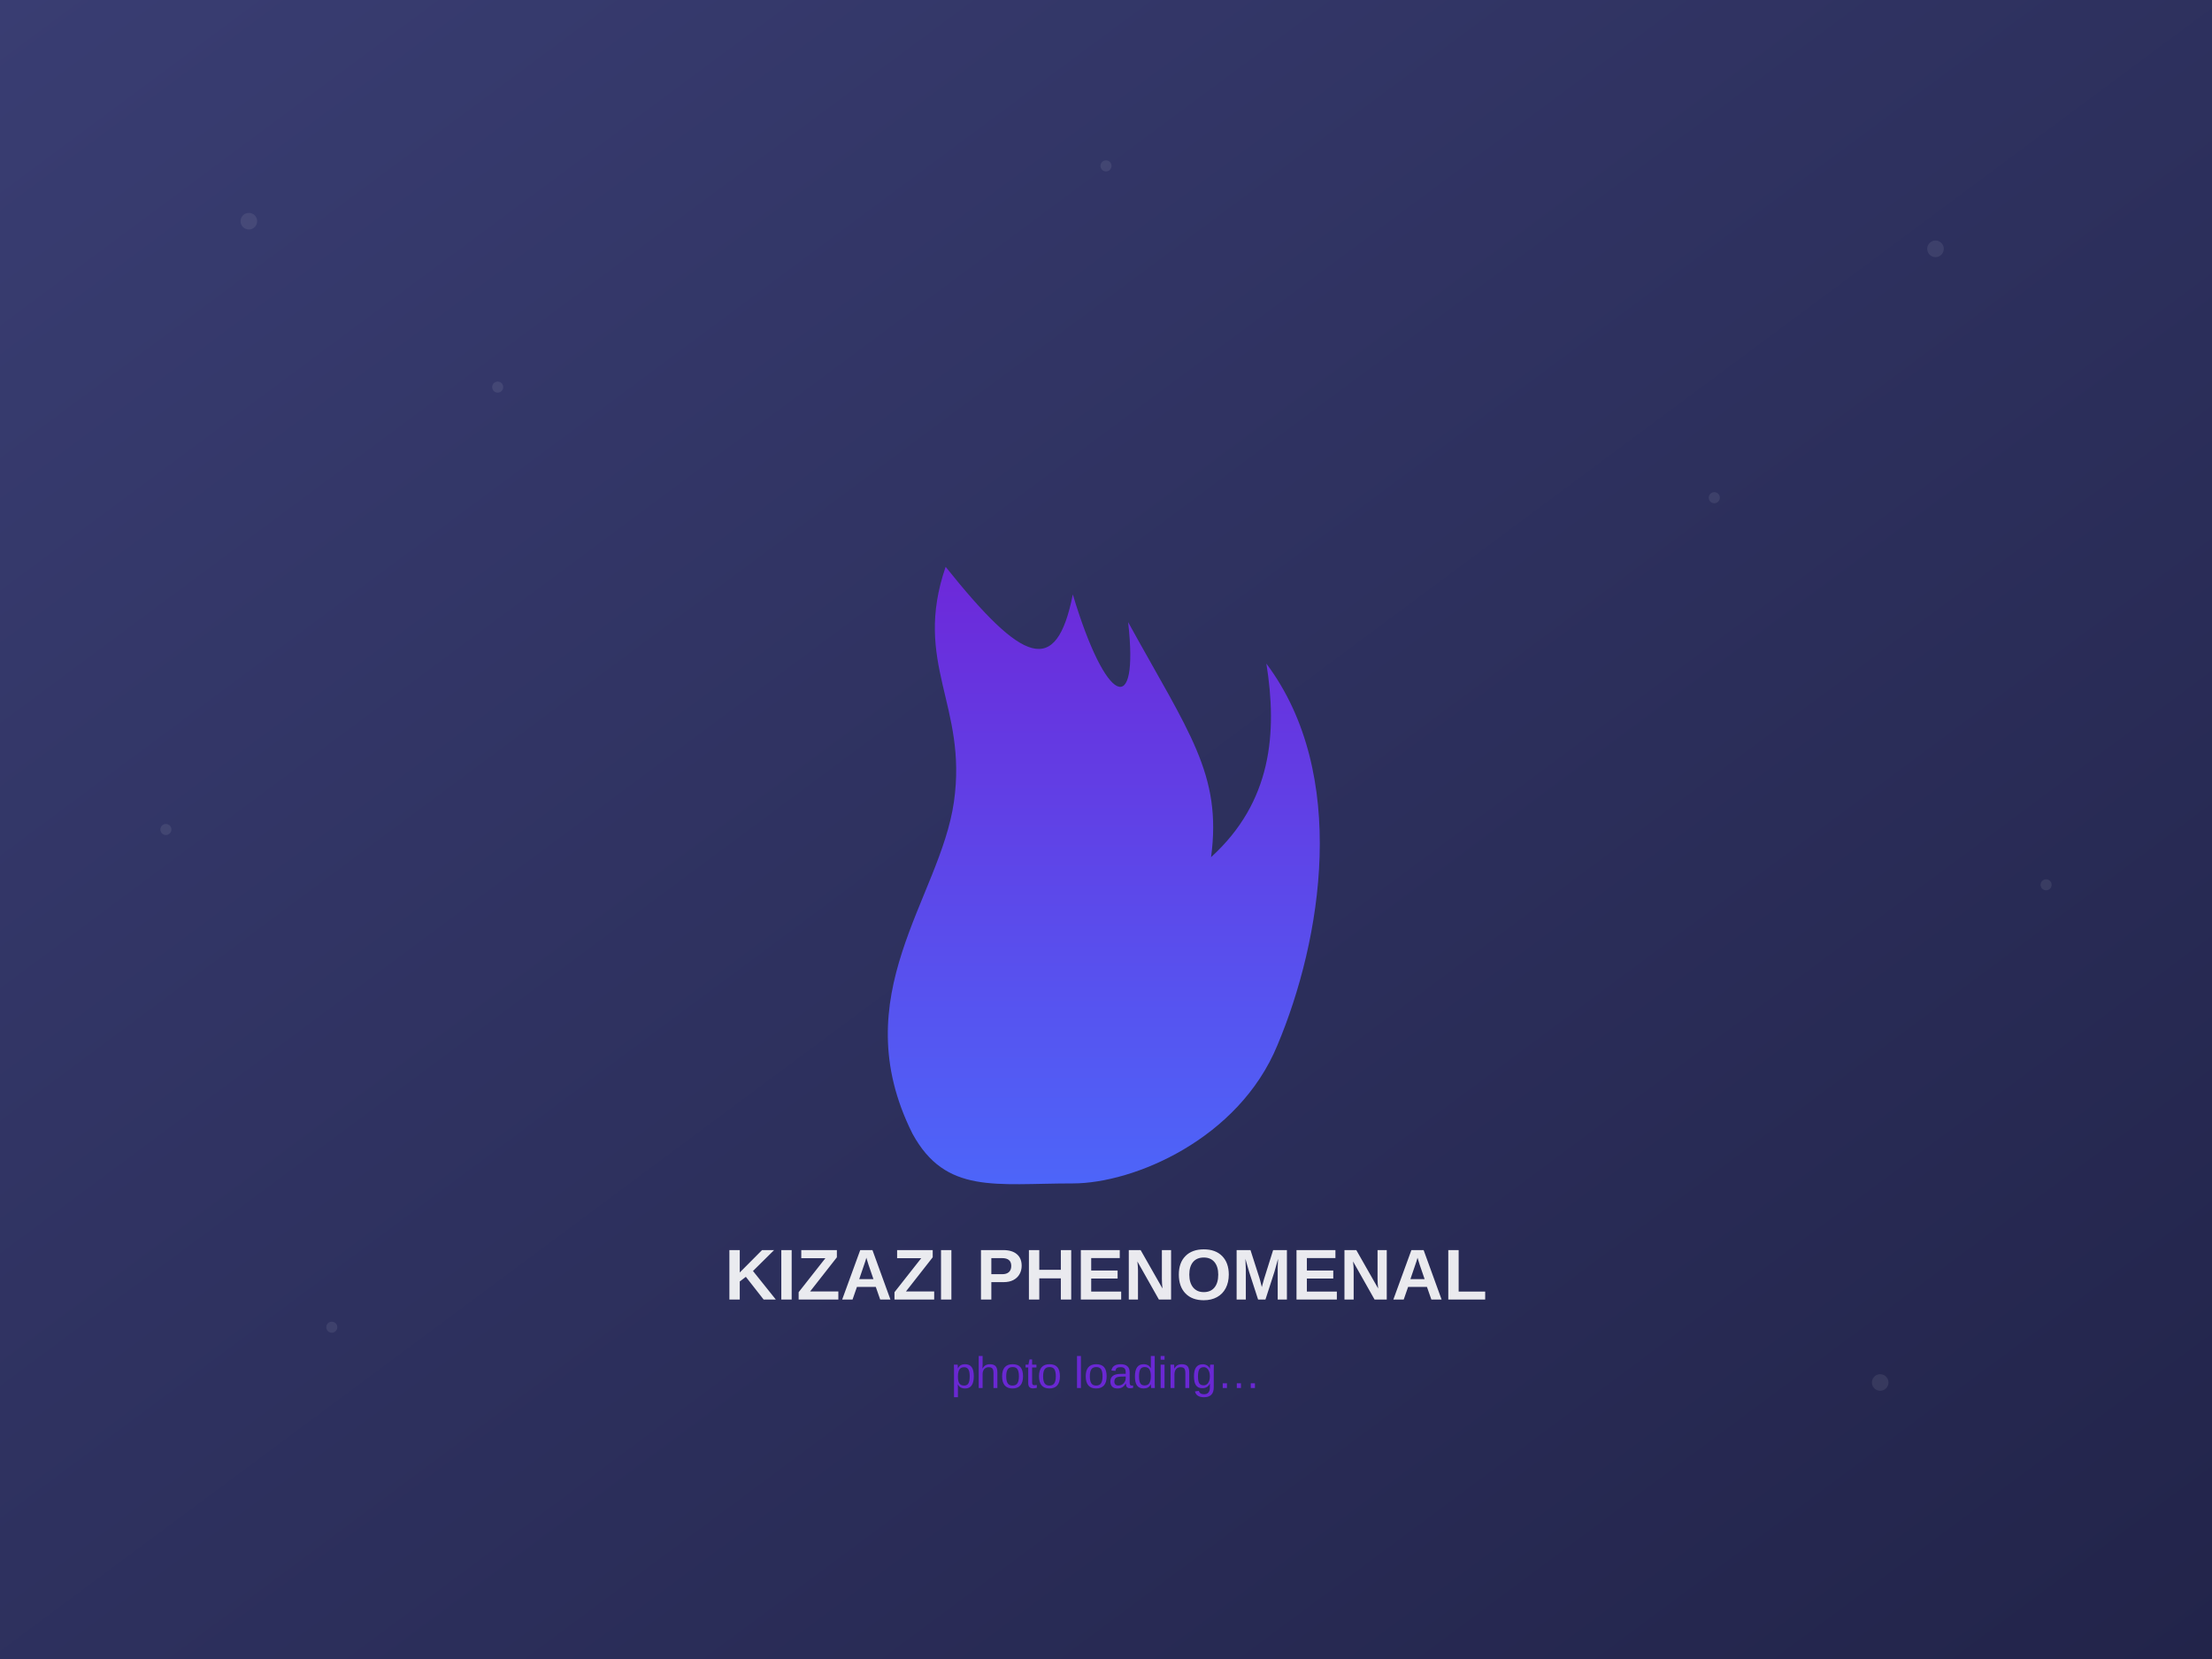
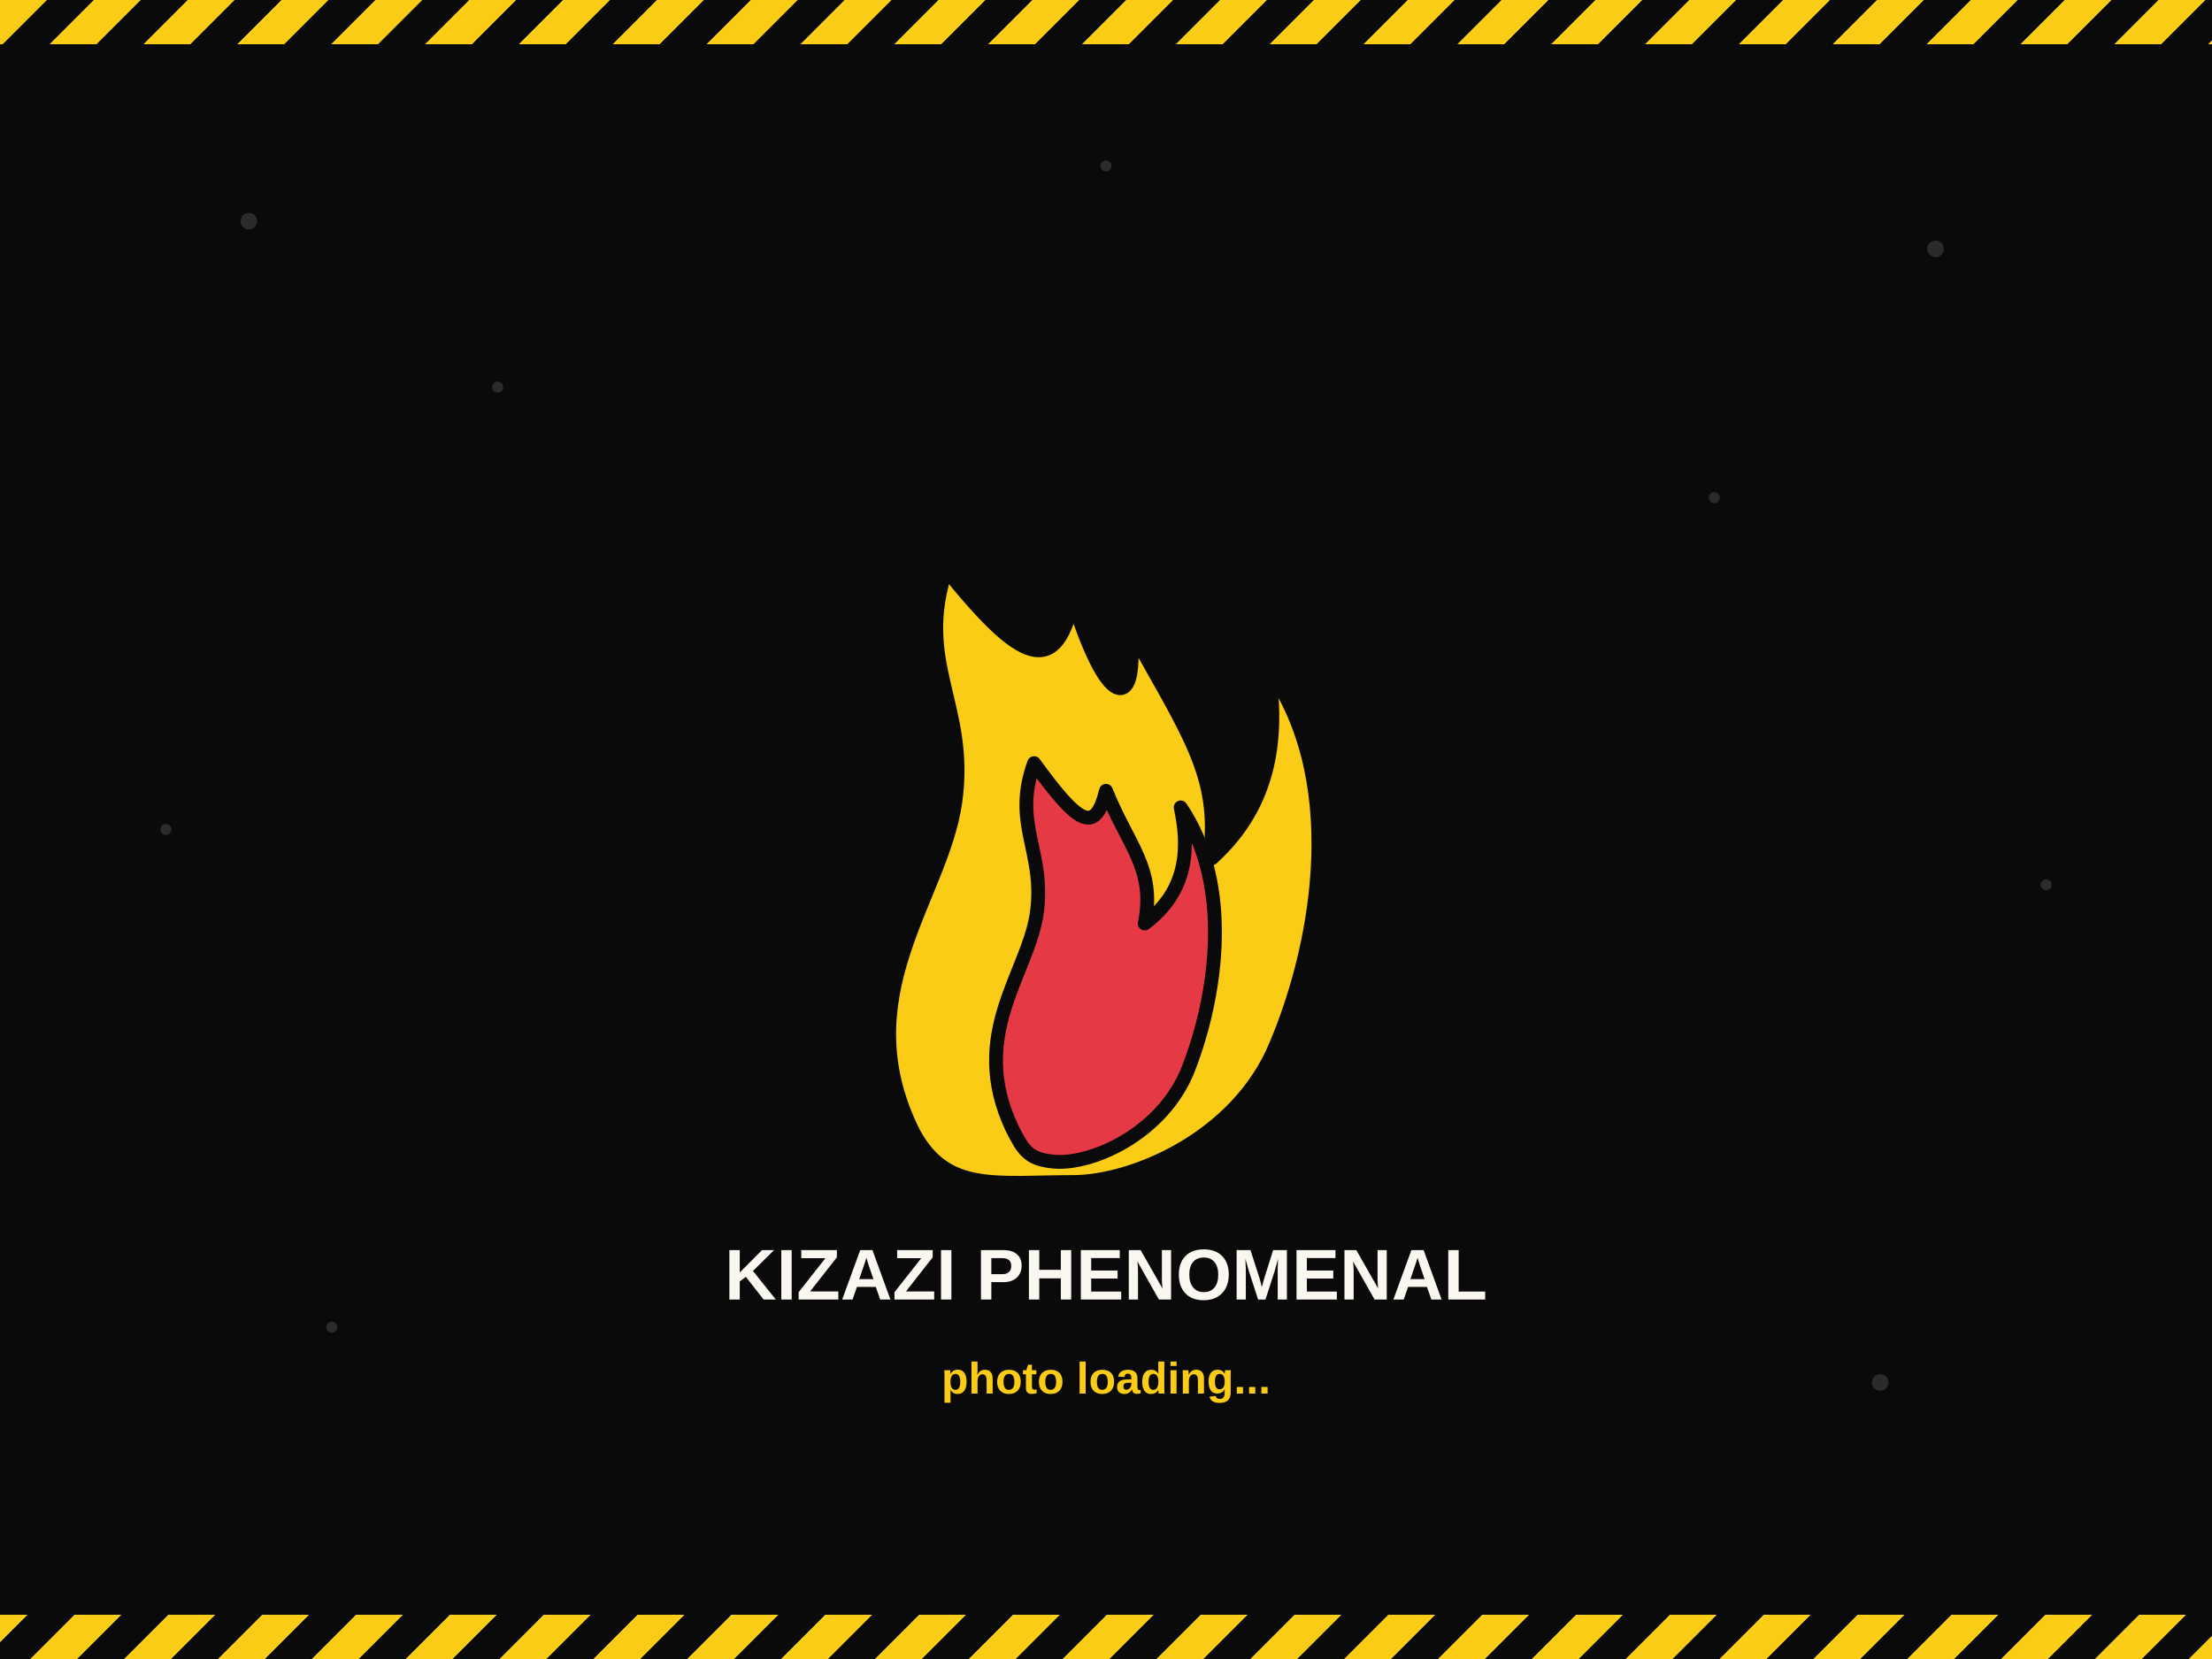
<svg xmlns="http://www.w3.org/2000/svg" width="800" height="600" viewBox="0 0 800 600" role="img" aria-label="KIZAZI Phenomenal photo placeholder">
  <defs>
-     <linearGradient id="bg" x1="0" y1="0" x2="1" y2="1">
-       <stop offset="0" stop-color="#393D72" />
-       <stop offset="1" stop-color="#22244A" />
-     </linearGradient>
-     <linearGradient id="flame" x1="0" y1="1" x2="0" y2="0">
-       <stop offset="0" stop-color="#4D65F9" />
-       <stop offset="1" stop-color="#6D28D9" />
-     </linearGradient>
+     <pattern id="hazard" width="24" height="24" patternUnits="userSpaceOnUse" patternTransform="rotate(45)">
+       <rect width="24" height="24" fill="#0A0A0A" />
+       <rect width="12" height="24" fill="#FACC15" />
+     </pattern>
  </defs>
-   <rect width="800" height="600" fill="url(#bg)" />
-   <g fill="#FFFFFF" opacity="0.08">
+   <rect width="800" height="600" fill="#0A0A0A" />
+   <rect y="0" width="800" height="16" fill="url(#hazard)" />
+   <rect y="584" width="800" height="16" fill="url(#hazard)" />
+   <g fill="#FAF7F0" opacity="0.14">
    <circle cx="90" cy="80" r="3" />
    <circle cx="180" cy="140" r="2" />
    <circle cx="700" cy="90" r="3" />
    <circle cx="620" cy="180" r="2" />
    <circle cx="120" cy="480" r="2" />
    <circle cx="680" cy="500" r="3" />
    <circle cx="400" cy="60" r="2" />
    <circle cx="60" cy="300" r="2" />
    <circle cx="740" cy="320" r="2" />
  </g>
  <g transform="translate(400 300)">
-     <path d="M -70 110 C -95 60 -60 25 -55 -10 C -50 -45 -70 -60 -58 -95 C -30 -60 -18 -55 -12 -85 C 0 -45 12 -40 8 -75 C 30 -35 42 -20 38 10 C 60 -10 62 -35 58 -60 C 88 -20 78 40 62 78 C 48 112 10 128 -12 128 C -40 128 -58 132 -70 110 Z" fill="url(#flame)" />
+     <path d="M -70 110 C -95 60 -60 25 -55 -10 C -50 -45 -70 -60 -58 -95 C -30 -60 -18 -55 -12 -85 C 0 -45 12 -40 8 -75 C 30 -35 42 -20 38 10 C 60 -10 62 -35 58 -60 C 88 -20 78 40 62 78 C 48 112 10 128 -12 128 C -40 128 -58 132 -70 110 Z" fill="#FACC15" stroke="#0A0A0A" stroke-width="6" stroke-linejoin="round" />
+     <path d="M -34 108 C -50 74 -28 52 -25 30 C -22 8 -34 -2 -26 -24 C -10 -2 -4 2 0 -14 C 8 6 18 14 14 34 C 30 22 30 6 27 -8 C 46 20 40 60 30 86 C 21 110 -6 122 -20 120 C -28 119 -30 116 -34 108 Z" fill="#E63946" stroke="#0A0A0A" stroke-width="5" stroke-linejoin="round" />
  </g>
-   <text x="400" y="470" text-anchor="middle" font-family="Arial, Helvetica, sans-serif" font-size="26" font-weight="700" fill="#FFFFFF" opacity="0.9">KIZAZI PHENOMENAL</text>
-   <text x="400" y="502" text-anchor="middle" font-family="Arial, Helvetica, sans-serif" font-size="16" fill="#6D28D9" opacity="0.95">photo loading…</text>
+   <text x="400" y="470" text-anchor="middle" font-family="Arial, Helvetica, sans-serif" font-size="26" font-weight="700" fill="#FAF7F0">KIZAZI PHENOMENAL</text>
+   <text x="400" y="504" text-anchor="middle" font-family="Arial, Helvetica, sans-serif" font-size="16" font-weight="600" fill="#FACC15">photo loading...</text>
</svg>
